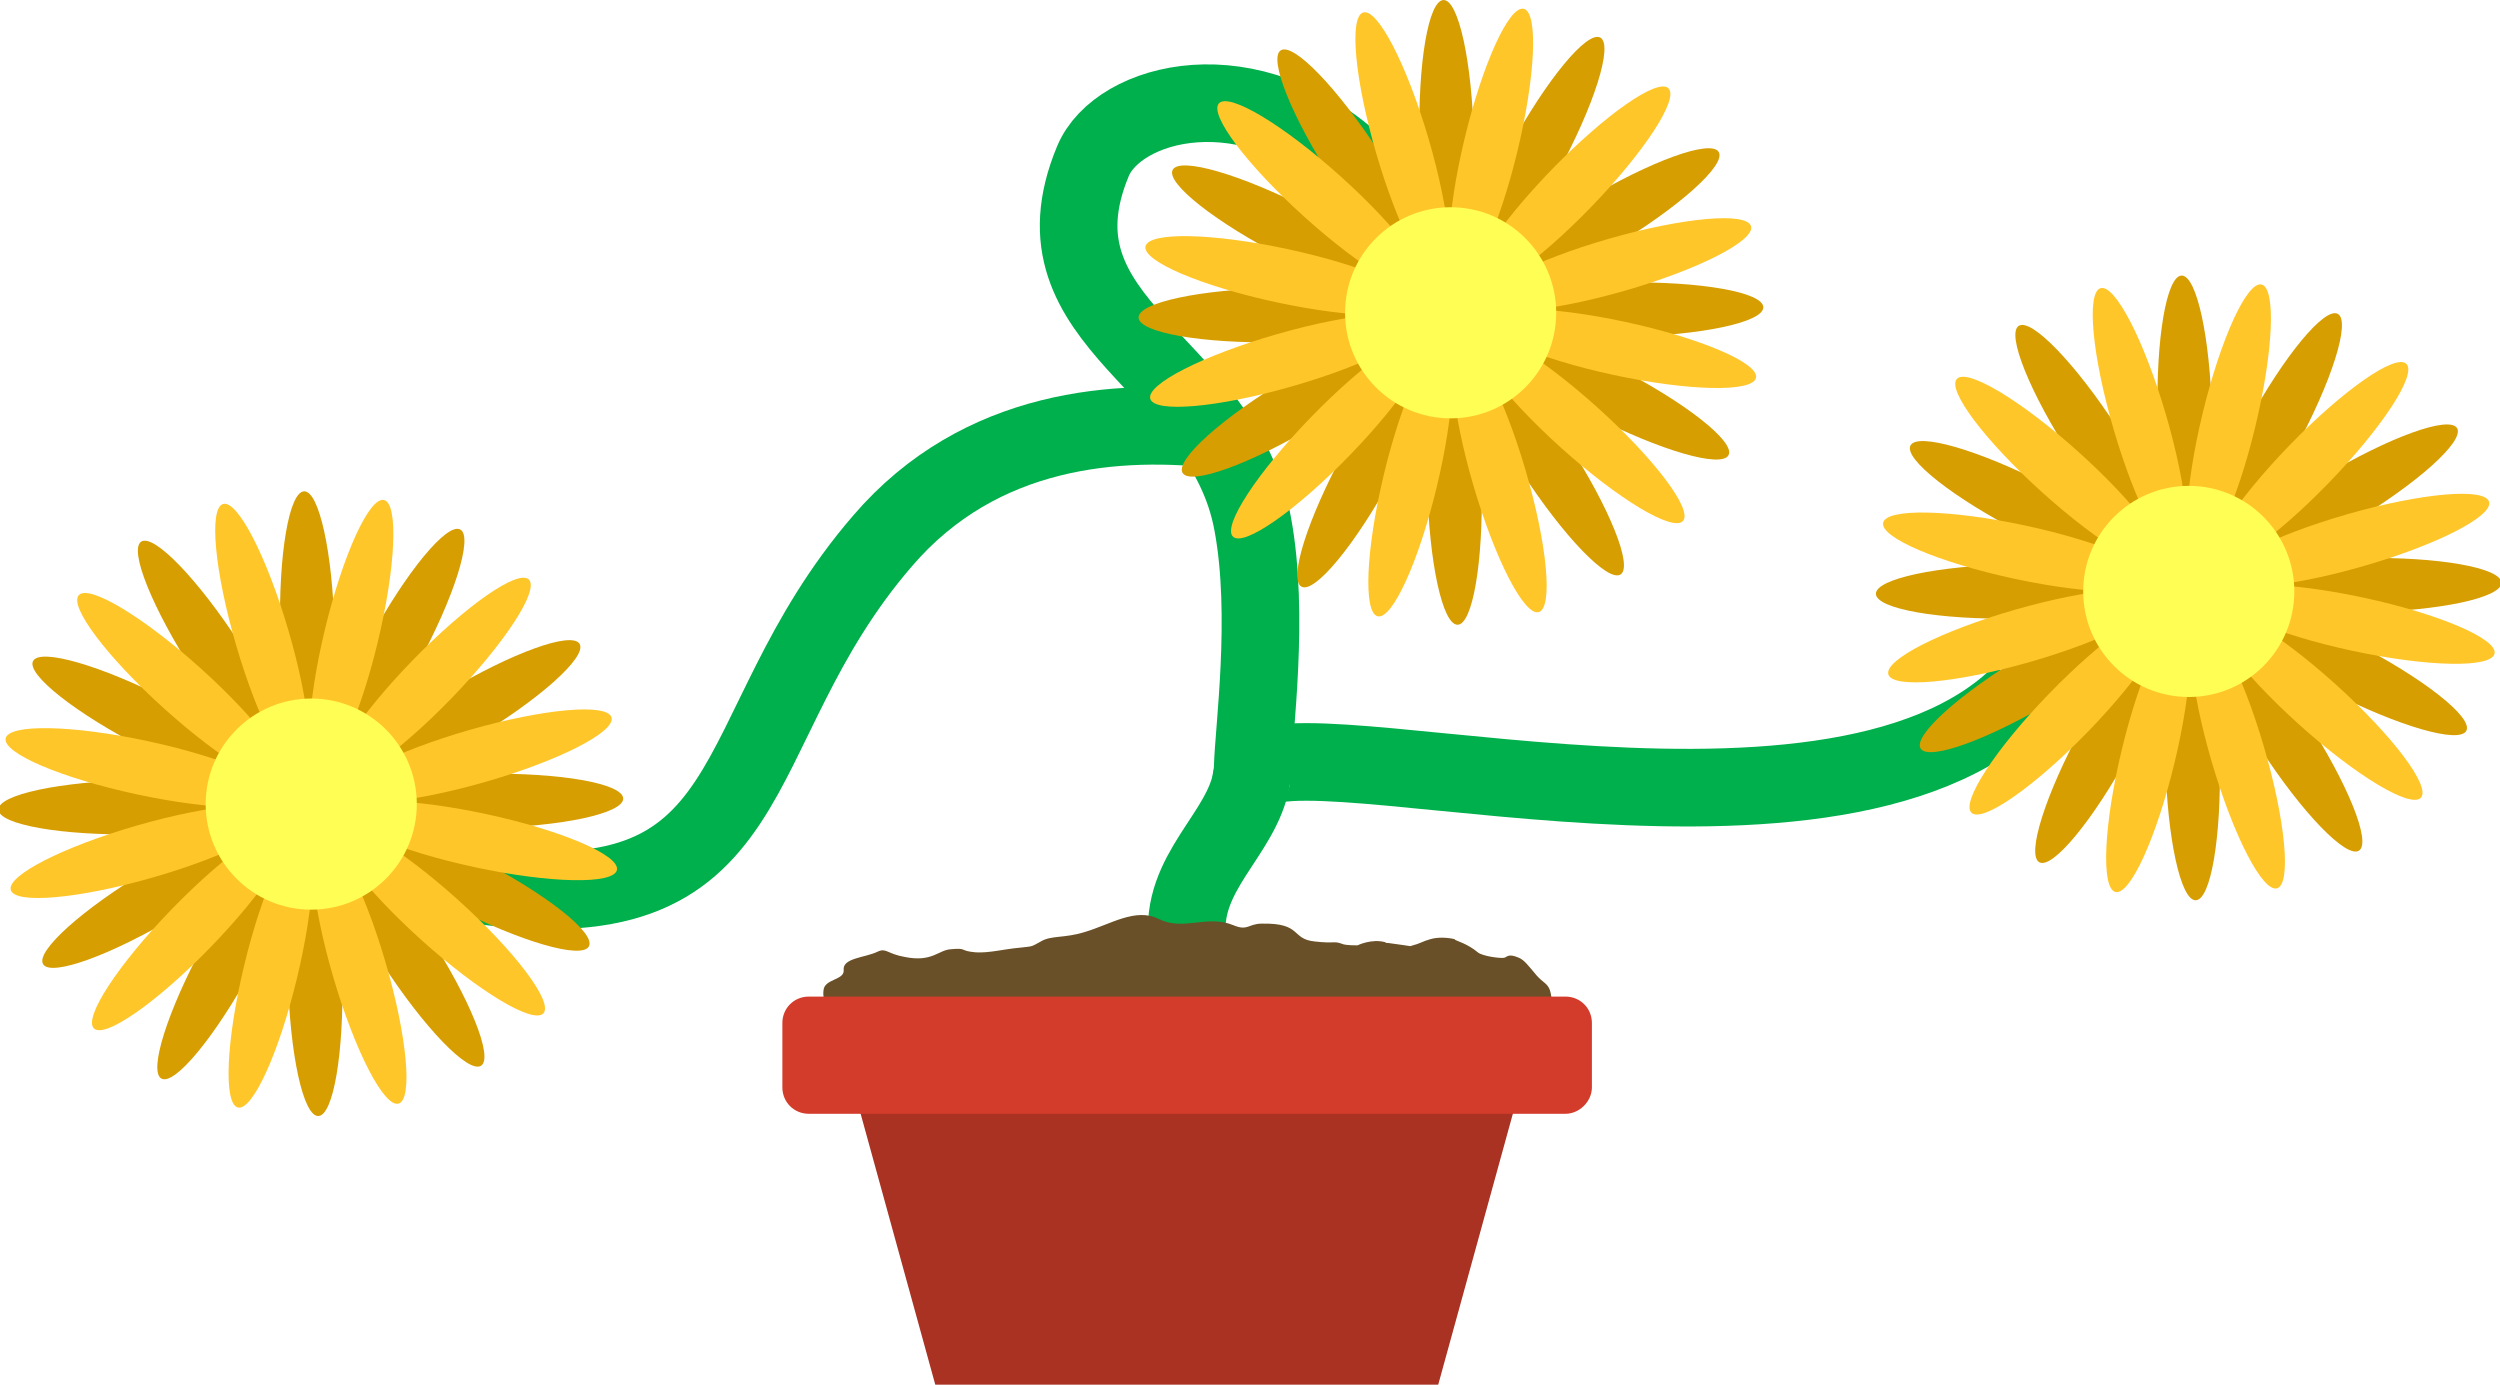
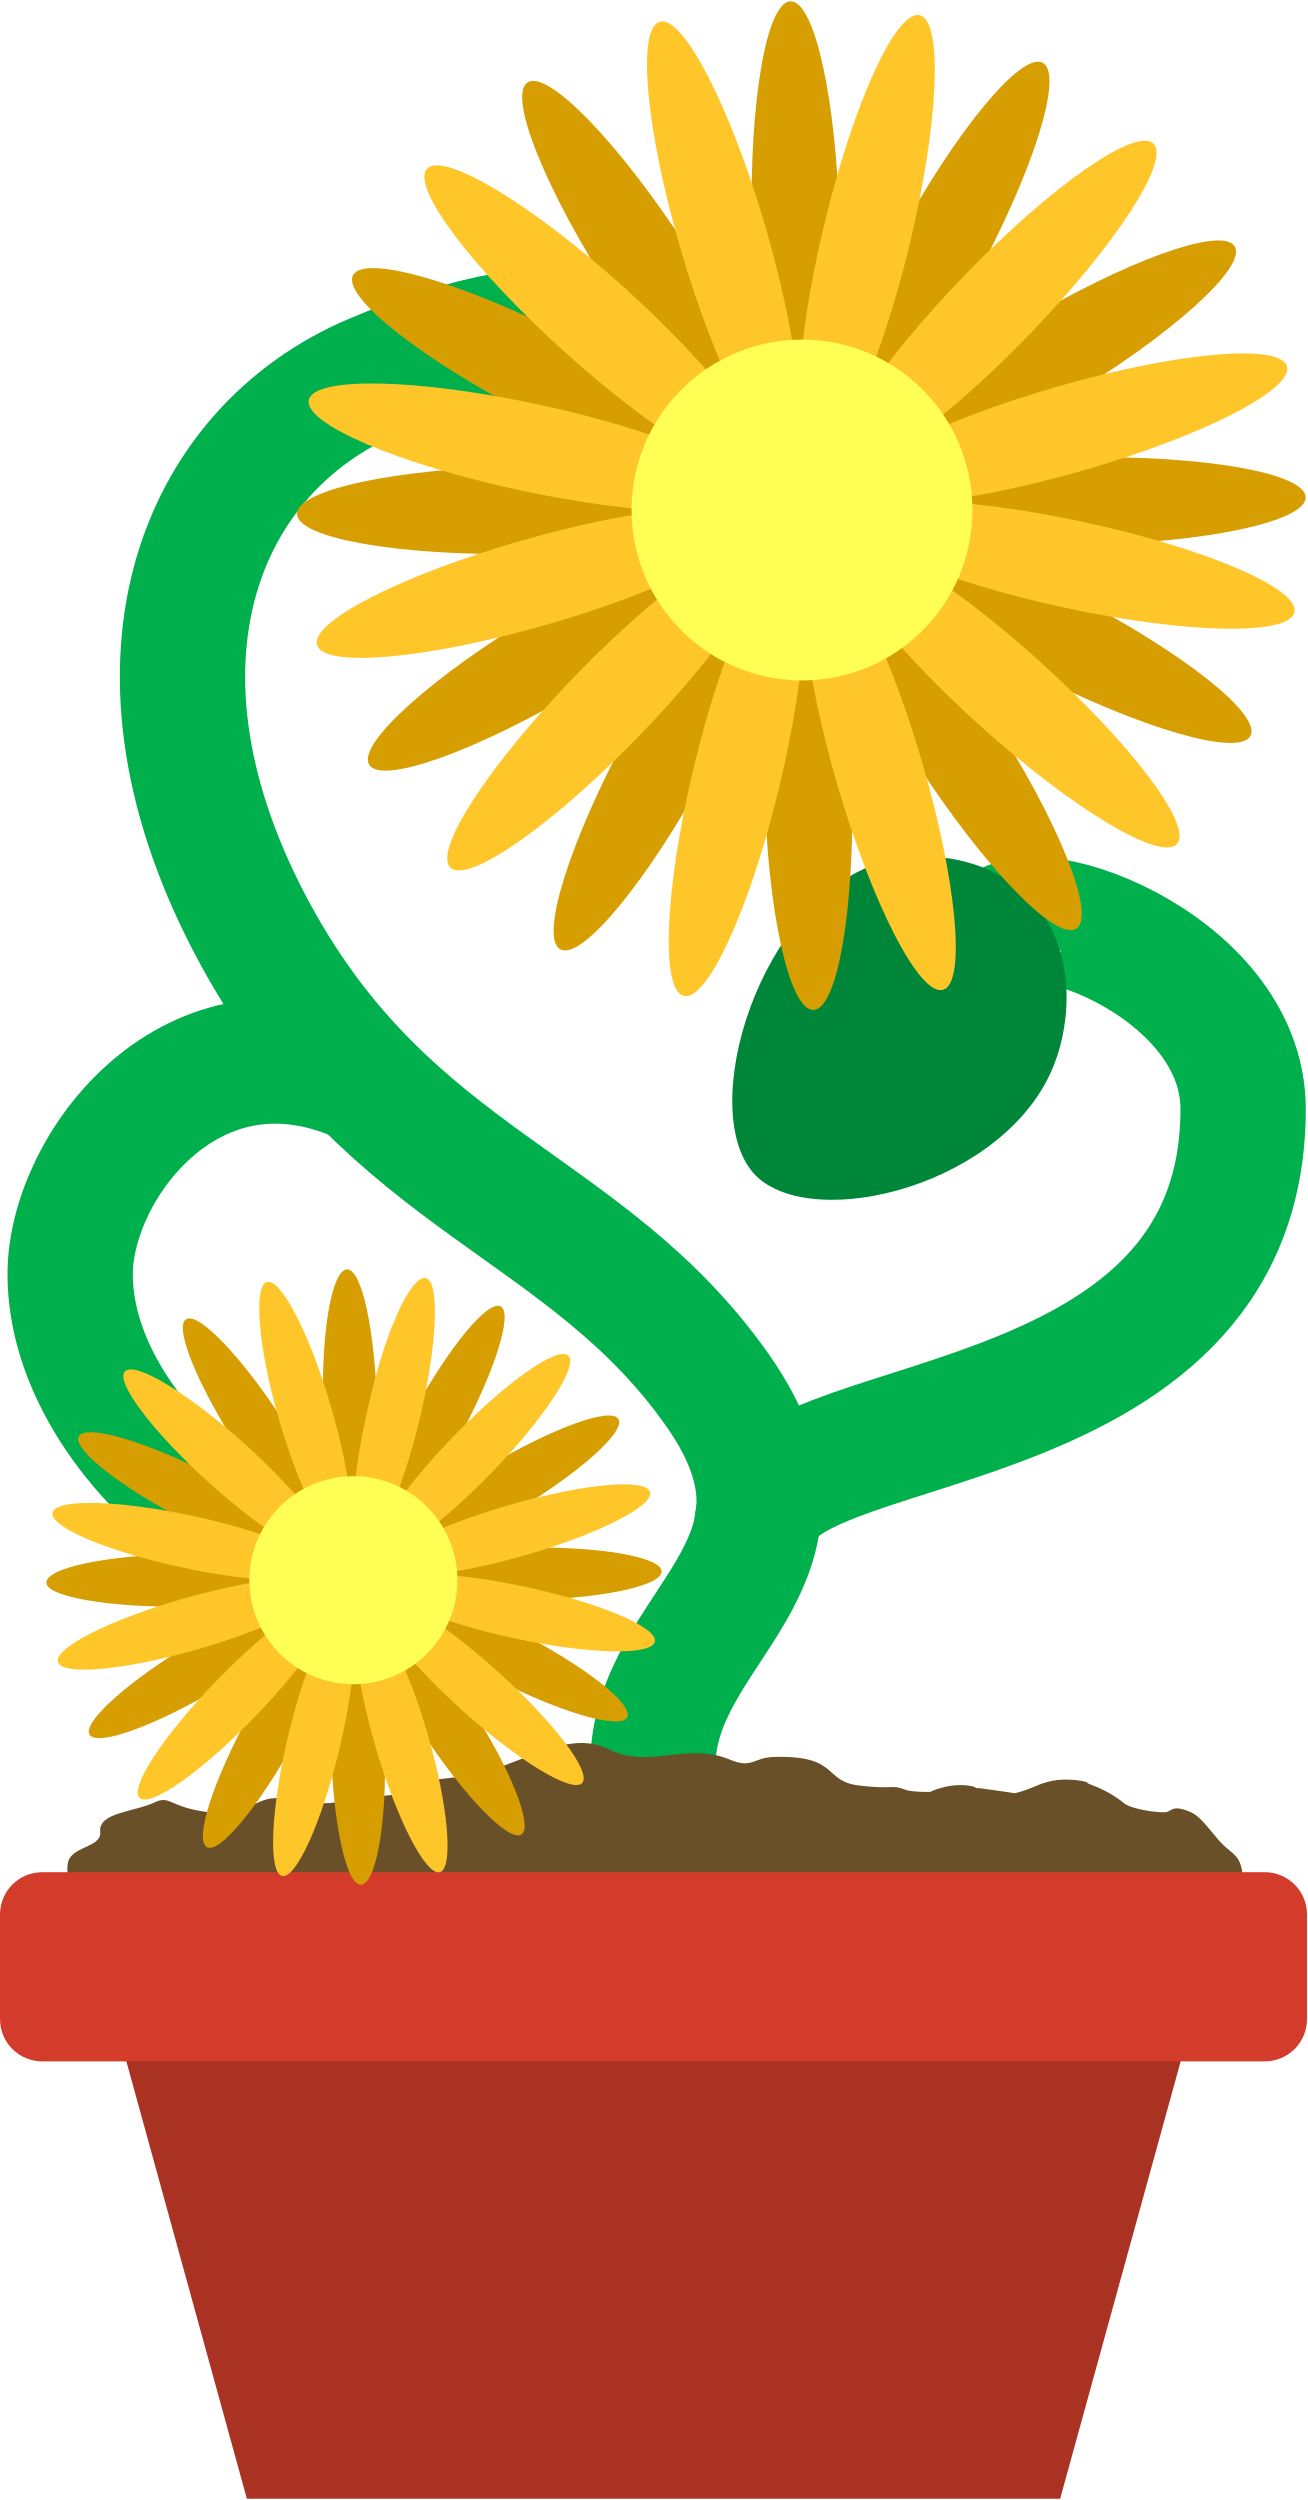
- <svg xmlns="http://www.w3.org/2000/svg" version="1.1" id="new" x="0px" y="0px" viewBox="0 0 322.1 178.4" style="enable-background:new 0 0 322.1 178.4;" xml:space="preserve">
+ <svg xmlns="http://www.w3.org/2000/svg" version="1.1" x="0px" y="0px" viewBox="0 0 104.3 199.5" style="enable-background:new 0 0 104.3 199.5;" xml:space="preserve">
  <style type="text/css">
	.st0{fill:none;stroke:#00B04C;stroke-width:10;stroke-miterlimit:10;}
- 	.st1{fill:#6A5028;}
- 	.st2{fill:#A93223;}
- 	.st3{fill:#D33B2A;}
- 	.st4{fill:#D79E02;}
- 	.st5{fill:#FFC62A;}
- 	.st6{fill:#FFFE54;}
+ 	.st1{fill:#008639;}
+ 	.st2{fill:#6A5028;}
+ 	.st3{fill:#A93223;}
+ 	.st4{fill:#D33B2A;}
+ 	.st5{fill:#D79E02;}
+ 	.st6{fill:#FFC62A;}
+ 	.st7{fill:#FFFE54;}
</style>
-   <path class="st0" d="M152.9,119.6c0-8.3,8.2-13.1,8.5-20.7c0.1-4.7,2.2-19.6,0-31.4C157.6,46.6,132,42,140.8,20.8  c3.2-7.8,20.4-12.4,34.4,1" />
-   <path class="st1" d="M199.6,131.2c0.4-1.5,0.4-2.6,0.1-3.6c-0.3-0.9-0.9-1-1.7-1.9c-1.1-1.3-1.6-2-2.3-2.3c-1.4-0.6-1.5-0.1-1.9,0  c-0.5,0.1-2.8-0.2-3.4-0.7c-1.3-1.1-2.8-1.5-2.9-1.6c0,0,0,0,0,0c0,0,0,0-0.1-0.1c-0.8-0.2-2.1-0.3-3.1,0c-1.1,0.3-1.1,0.5-2.6,0.9  c0,0,0,0,0,0c0,0-1.3-0.2-2.8-0.4c-0.2,0-0.4,0-0.4-0.1c-1.8-0.5-3.6,0.4-3.6,0.4c-1.3,0-1.8-0.1-2-0.2c-1.1-0.4-0.9,0-3.5-0.3  c-3.1-0.3-1.6-2.4-6.8-2.3c-1.8,0-1.8,1-3.7,0.2c-3.4-1.4-6.4,0.8-9.6-0.8c-3-1.5-6.2,0.7-9.6,1.7c-2.6,0.8-4.3,0.4-5.6,1.2  c-1.3,0.7-0.9,0.6-2.7,0.8c-2.2,0.2-3.9,0.7-5.7,0.6c-2.2-0.2-1-0.6-3.2-0.4c-1.6,0.1-2.4,1.7-5.9,1c-2.3-0.4-2.4-1.2-3.5-0.7  c-1.6,0.8-4.6,0.8-4.4,2.4c0.1,1.3-2.5,1.1-2.6,2.6c-0.1,0.7,0.1,1.5,0.5,2.4c0,0,0.9,2,2.8,3.3C115.4,137.6,189.5,132,199.6,131.2z  " />
-   <polygon class="st2" points="185.3,178.4 120.5,178.4 109.7,139.2 196.1,139.2 " />
-   <path class="st3" d="M201.7,143.5h-97.5c-1.9,0-3.4-1.5-3.4-3.4v-8.3c0-1.9,1.5-3.4,3.4-3.4h97.5c1.9,0,3.4,1.5,3.4,3.4v8.3  C205.1,141.9,203.5,143.5,201.7,143.5z" />
-   <path class="st0" d="M161.2,100.6c0.2-9.6,74.2,14.1,99.4-11.4" />
-   <path class="st0" d="M157.6,55.4c-13.5-1.6-31.3-0.4-43.9,14.3c-21.4,24.8-13.8,50.2-53.7,44.1" />
-   <ellipse id="petals_144_" transform="matrix(0.8388 -0.5445 0.5445 0.8388 16.4284 98.6469)" class="st4" cx="174.8" cy="21.6" rx="3.5" ry="18" />
-   <ellipse id="petals_143_" transform="matrix(0.8388 -0.5445 0.5445 0.8388 5.007156e-03 117.8633)" class="st4" cx="199" cy="58.9" rx="3.5" ry="18" />
-   <ellipse id="petals_142_" transform="matrix(0.4563 -0.8898 0.8898 0.4563 64.0704 165.0535)" class="st4" cx="167.1" cy="30.1" rx="3.5" ry="18" />
-   <ellipse id="petals_141_" transform="matrix(0.4563 -0.8898 0.8898 0.4563 67.5286 211.3457)" class="st4" cx="206.7" cy="50.4" rx="3.5" ry="18" />
-   <ellipse id="petals_140_" transform="matrix(0.9998 -1.749077e-02 1.749077e-02 0.9998 -0.6857 2.8862)" class="st4" cx="164.7" cy="40.6" rx="18" ry="3.5" />
-   <ellipse id="petals_139_" transform="matrix(0.9998 -1.749077e-02 1.749077e-02 0.9998 -0.6652 3.6646)" class="st4" cx="209.2" cy="39.9" rx="18" ry="3.5" />
-   <ellipse id="petals_138_" transform="matrix(0.8584 -0.513 0.513 0.8584 -2.7445 93.3999)" class="st4" cx="167.8" cy="51.7" rx="18" ry="3.5" />
-   <ellipse id="petals_137_" transform="matrix(0.8584 -0.513 0.513 0.8584 14.3823 109.7696)" class="st4" cx="206" cy="28.8" rx="18" ry="3.5" />
-   <ellipse id="petals_136_" transform="matrix(0.478 -0.8784 0.8784 0.478 39.4882 186.053)" class="st4" cx="176.3" cy="59.8" rx="18" ry="3.5" />
-   <ellipse id="petals_135_" transform="matrix(0.478 -0.8784 0.8784 0.478 84.9438 184.3311)" class="st4" cx="197.6" cy="20.7" rx="18" ry="3.5" />
-   <ellipse id="petals_134_" transform="matrix(0.9997 -2.281180e-02 2.281180e-02 0.9997 -1.3771 4.2917)" class="st4" cx="187.4" cy="62.5" rx="3.5" ry="18" />
-   <ellipse id="petals_133_" transform="matrix(0.9997 -2.281180e-02 2.281180e-02 0.9997 -0.3621 4.2569)" class="st4" cx="186.4" cy="18" rx="3.5" ry="18" />
-   <ellipse id="petals_132_" transform="matrix(0.6691 -0.7432 0.7432 0.6691 37.532 135.0092)" class="st5" cx="170.4" cy="25.4" rx="3.5" ry="18" />
-   <ellipse id="petals_131_" transform="matrix(0.6691 -0.7432 0.7432 0.6691 26.3434 169.4548)" class="st5" cx="203.5" cy="55.1" rx="3.5" ry="18" />
-   <ellipse id="petals_130_" transform="matrix(0.2102 -0.9777 0.9777 0.2102 95.6551 189.5561)" class="st5" cx="165.2" cy="35.6" rx="3.5" ry="18" />
-   <ellipse id="petals_129_" transform="matrix(0.2102 -0.9777 0.9777 0.2102 120.8791 239.4986)" class="st5" cx="208.7" cy="44.9" rx="3.5" ry="18" />
-   <ellipse id="petals_128_" transform="matrix(0.9612 -0.2759 0.2759 0.9612 -6.3758 47.4756)" class="st5" cx="165.5" cy="46.4" rx="18" ry="3.5" />
-   <ellipse id="petals_127_" transform="matrix(0.9612 -0.2759 0.2759 0.9612 -1.3245 58.8064)" class="st5" cx="208.3" cy="34.1" rx="18" ry="3.5" />
-   <ellipse id="petals_126_" transform="matrix(0.6962 -0.7179 0.7179 0.6962 11.7141 140.1412)" class="st5" cx="171.4" cy="56.2" rx="18" ry="3.5" />
-   <ellipse id="petals_125_" transform="matrix(0.6962 -0.7179 0.7179 0.6962 44.0729 152.6801)" class="st5" cx="202.4" cy="24.3" rx="18" ry="3.5" />
-   <ellipse id="petals_124_" transform="matrix(0.2341 -0.9722 0.9722 0.2341 78.9963 224.0603)" class="st5" cx="181.7" cy="61.9" rx="18" ry="3.5" />
-   <ellipse id="petals_123_" transform="matrix(0.2341 -0.9722 0.9722 0.2341 129.0571 201.0416)" class="st5" cx="192.1" cy="18.6" rx="18" ry="3.5" />
-   <ellipse id="petals_122_" transform="matrix(0.9597 -0.2811 0.2811 0.9597 -9.5307 56.7755)" class="st5" cx="193.2" cy="61.6" rx="3.5" ry="18" />
-   <ellipse id="petals_121_" transform="matrix(0.9597 -0.2811 0.2811 0.9597 1.9729 51.5366)" class="st5" cx="180.7" cy="18.9" rx="3.5" ry="18" />
-   <ellipse id="petals_120_" transform="matrix(0.8388 -0.5445 0.5445 0.8388 12.4103 156.1484)" class="st4" cx="269.9" cy="57.1" rx="3.5" ry="18" />
-   <ellipse id="petals_119_" transform="matrix(0.8388 -0.5445 0.5445 0.8388 -4.0131 175.3648)" class="st4" cx="294.1" cy="94.5" rx="3.5" ry="18" />
-   <ellipse id="petals_118_" transform="matrix(0.4563 -0.8898 0.8898 0.4563 84.1468 268.985)" class="st4" cx="262.2" cy="65.6" rx="3.5" ry="18" />
-   <ellipse id="petals_117_" transform="matrix(0.4563 -0.8898 0.8898 0.4563 87.605 315.2772)" class="st4" cx="301.8" cy="85.9" rx="3.5" ry="18" />
-   <ellipse id="petals_116_" transform="matrix(0.9998 -1.749077e-02 1.749077e-02 0.9998 -1.2927 4.5549)" class="st4" cx="259.7" cy="76.2" rx="18" ry="3.5" />
-   <ellipse id="petals_115_" transform="matrix(0.9998 -1.749077e-02 1.749077e-02 0.9998 -1.2722 5.3333)" class="st4" cx="304.3" cy="75.4" rx="18" ry="3.5" />
-   <ellipse id="petals_114_" transform="matrix(0.8584 -0.513 0.513 0.8584 -7.5087 147.2126)" class="st4" cx="262.9" cy="87.2" rx="18" ry="3.5" />
-   <ellipse id="petals_113_" transform="matrix(0.8584 -0.513 0.513 0.8584 9.618 163.5824)" class="st4" cx="301.1" cy="64.4" rx="18" ry="3.5" />
-   <ellipse id="petals_112_" transform="matrix(0.478 -0.8784 0.8784 0.478 57.9137 288.1286)" class="st4" cx="271.4" cy="95.3" rx="18" ry="3.5" />
-   <ellipse id="petals_111_" transform="matrix(0.478 -0.8784 0.8784 0.478 103.3692 286.4067)" class="st4" cx="292.6" cy="56.2" rx="18" ry="3.5" />
-   <ellipse id="petals_110_" transform="matrix(0.9997 -2.281180e-02 2.281180e-02 0.9997 -2.163 6.4701)" class="st4" cx="282.5" cy="98" rx="3.5" ry="18" />
-   <ellipse id="petals_109_" transform="matrix(0.9997 -2.281180e-02 2.281180e-02 0.9997 -1.148 6.4354)" class="st4" cx="281.5" cy="53.5" rx="3.5" ry="18" />
-   <ellipse id="petals_108_" transform="matrix(0.6691 -0.7432 0.7432 0.6691 42.5892 217.4391)" class="st5" cx="265.5" cy="60.9" rx="3.5" ry="18" />
-   <ellipse id="petals_107_" transform="matrix(0.6691 -0.7432 0.7432 0.6691 31.4006 251.8846)" class="st5" cx="298.5" cy="90.7" rx="3.5" ry="18" />
-   <ellipse id="petals_106_" transform="matrix(0.2102 -0.9777 0.9777 0.2102 136.0137 310.5877)" class="st5" cx="260.2" cy="71.1" rx="3.5" ry="18" />
-   <ellipse id="petals_105_" transform="matrix(0.2102 -0.9777 0.9777 0.2102 161.2378 360.5303)" class="st5" cx="303.8" cy="80.5" rx="3.5" ry="18" />
-   <ellipse id="petals_104_" transform="matrix(0.9612 -0.2759 0.2759 0.9612 -12.4898 75.0953)" class="st5" cx="260.6" cy="81.9" rx="18" ry="3.5" />
-   <ellipse id="petals_103_" transform="matrix(0.9612 -0.2759 0.2759 0.9612 -7.4385 86.4261)" class="st5" cx="303.4" cy="69.6" rx="18" ry="3.5" />
-   <ellipse id="petals_102_" transform="matrix(0.6962 -0.7179 0.7179 0.6962 15.095 219.2016)" class="st5" cx="266.5" cy="91.8" rx="18" ry="3.5" />
-   <ellipse id="petals_101_" transform="matrix(0.6962 -0.7179 0.7179 0.6962 47.4538 231.7405)" class="st5" cx="297.5" cy="59.8" rx="18" ry="3.5" />
-   <ellipse id="petals_100_" transform="matrix(0.2341 -0.9722 0.9722 0.2341 117.2795 343.7272)" class="st5" cx="276.8" cy="97.4" rx="18" ry="3.5" />
-   <ellipse id="petals_99_" transform="matrix(0.2341 -0.9722 0.9722 0.2341 167.3404 320.7086)" class="st5" cx="287.2" cy="54.1" rx="18" ry="3.5" />
-   <ellipse id="petals_98_" transform="matrix(0.9597 -0.2811 0.2811 0.9597 -15.6853 84.9339)" class="st5" cx="288.3" cy="97.2" rx="3.5" ry="18" />
-   <ellipse id="petals_97_" transform="matrix(0.9597 -0.2811 0.2811 0.9597 -4.1817 79.6951)" class="st5" cx="275.7" cy="54.4" rx="3.5" ry="18" />
-   <circle class="st6" cx="282" cy="76.2" r="13.6" />
-   <circle class="st6" cx="186.9" cy="40.3" r="13.6" />
-   <ellipse id="petals_47_" transform="matrix(0.8388 -0.5445 0.5445 0.8388 -41.7171 28.9134)" class="st4" cx="28" cy="84.9" rx="3.5" ry="18" />
-   <ellipse id="petals_46_" transform="matrix(0.8388 -0.5445 0.5445 0.8388 -58.1405 48.1299)" class="st4" cx="52.2" cy="122.2" rx="3.5" ry="18" />
-   <ellipse id="petals_45_" transform="matrix(0.4563 -0.8898 0.8898 0.4563 -72.0964 68.8298)" class="st4" cx="20.3" cy="93.4" rx="3.5" ry="18" />
-   <ellipse id="petals_44_" transform="matrix(0.4563 -0.8898 0.8898 0.4563 -68.6382 115.122)" class="st4" cx="59.9" cy="113.7" rx="3.5" ry="18" />
-   <ellipse id="petals_43_" transform="matrix(0.9998 -1.749077e-02 1.749077e-02 0.9998 -1.8157 0.3278)" class="st4" cx="17.8" cy="104" rx="18" ry="3.5" />
-   <ellipse id="petals_42_" transform="matrix(0.9998 -1.749077e-02 1.749077e-02 0.9998 -1.7952 1.1062)" class="st4" cx="62.3" cy="103.2" rx="18" ry="3.5" />
-   <ellipse id="petals_41_" transform="matrix(0.8584 -0.513 0.513 0.8584 -56.0191 27.045)" class="st4" cx="21" cy="115" rx="18" ry="3.5" />
-   <ellipse id="petals_40_" transform="matrix(0.8584 -0.513 0.513 0.8584 -38.8924 43.4147)" class="st4" cx="59.2" cy="92.2" rx="18" ry="3.5" />
-   <ellipse id="petals_39_" transform="matrix(0.478 -0.8784 0.8784 0.478 -92.7782 90.1379)" class="st4" cx="29.4" cy="123.1" rx="18" ry="3.5" />
-   <ellipse id="petals_38_" transform="matrix(0.478 -0.8784 0.8784 0.478 -47.3227 88.416)" class="st4" cx="50.7" cy="84" rx="18" ry="3.5" />
-   <ellipse id="petals_37_" transform="matrix(0.9997 -2.281180e-02 2.281180e-02 0.9997 -2.8598 0.9587)" class="st4" cx="40.6" cy="125.8" rx="3.5" ry="18" />
-   <ellipse id="petals_36_" transform="matrix(0.9997 -2.281180e-02 2.281180e-02 0.9997 -1.8448 0.924)" class="st4" cx="39.6" cy="81.3" rx="3.5" ry="18" />
-   <ellipse id="petals_35_" transform="matrix(0.6691 -0.7432 0.7432 0.6691 -58.1152 46.8421)" class="st5" cx="23.5" cy="88.7" rx="3.5" ry="18" />
-   <ellipse id="petals_34_" transform="matrix(0.6691 -0.7432 0.7432 0.6691 -69.3037 81.2877)" class="st5" cx="56.6" cy="118.5" rx="3.5" ry="18" />
-   <ellipse id="petals_33_" transform="matrix(0.2102 -0.9777 0.9777 0.2102 -82.2125 96.018)" class="st5" cx="18.3" cy="98.9" rx="3.5" ry="18" />
-   <ellipse id="petals_32_" transform="matrix(0.2102 -0.9777 0.9777 0.2102 -56.9884 145.9606)" class="st5" cx="61.8" cy="108.3" rx="3.5" ry="18" />
-   <ellipse id="petals_31_" transform="matrix(0.9612 -0.2759 0.2759 0.9612 -29.5499 9.4174)" class="st5" cx="18.7" cy="109.7" rx="18" ry="3.5" />
-   <ellipse id="petals_30_" transform="matrix(0.9612 -0.2759 0.2759 0.9612 -24.4986 20.7482)" class="st5" cx="61.5" cy="97.4" rx="18" ry="3.5" />
-   <ellipse id="petals_29_" transform="matrix(0.6962 -0.7179 0.7179 0.6962 -78.3531 53.9753)" class="st5" cx="24.6" cy="119.6" rx="18" ry="3.5" />
-   <ellipse id="petals_28_" transform="matrix(0.6962 -0.7179 0.7179 0.6962 -45.9943 66.5142)" class="st5" cx="55.6" cy="87.6" rx="18" ry="3.5" />
-   <ellipse id="petals_27_" transform="matrix(0.2341 -0.9722 0.9722 0.2341 -95.0242 129.8098)" class="st5" cx="34.9" cy="125.2" rx="18" ry="3.5" />
-   <ellipse id="petals_26_" transform="matrix(0.2341 -0.9722 0.9722 0.2341 -44.9633 106.7911)" class="st5" cx="45.3" cy="81.9" rx="18" ry="3.5" />
-   <ellipse id="petals_25_" transform="matrix(0.9597 -0.2811 0.2811 0.9597 -33.246 18.0606)" class="st5" cx="46.3" cy="124.9" rx="3.5" ry="18" />
-   <ellipse id="petals_4_" transform="matrix(0.9597 -0.2811 0.2811 0.9597 -21.7425 12.8218)" class="st5" cx="33.8" cy="82.2" rx="3.5" ry="18" />
-   <circle class="st6" cx="40.1" cy="103.6" r="13.6" />
+   <g id="stem">
+     <path class="st0" d="M52.1,140.9c0-11.2,14.9-16,5.2-29.9C46.8,96,31.2,94.4,20.4,74.6C8.8,53.3,15.8,35.9,29.9,30   c15.9-6.7,23.1-3.2,30.7,1.7" />
+     <path class="st0" d="M60.4,121.8c0.2-9.6,38.8-5.7,38.8-33.3c0-11.8-18.4-18-19.4-13.8" />
+     <path class="st0" d="M29.2,86.4c-13.8-6.5-23.7,6.8-23.6,15.4c0.1,12.5,15.1,23.9,21.5,22.2" />
+   </g>
+   <g id="buds">
+     <path class="st1" d="M82.3,71.8c-3.1-3.3-8.1-4-11.6-3.1c-10.1,2.7-15.3,20.1-10.4,25.1c4.6,4.6,20,0.8,23.8-8.8   C85.5,81.5,85.9,75.7,82.3,71.8z" />
+   </g>
+   <g id="pot">
+     <g id="dirt">
+       <path class="st2" d="M98.9,152.4c0.4-1.5,0.4-2.6,0.1-3.6c-0.3-0.9-0.9-1-1.7-1.9c-1.1-1.3-1.6-2-2.3-2.3c-1.4-0.6-1.5-0.1-1.9,0    c-0.5,0.1-2.8-0.2-3.4-0.7c-1.3-1.1-2.8-1.5-2.9-1.6c0,0,0,0,0,0c0,0,0,0-0.1-0.1c-0.8-0.2-2.1-0.3-3.1,0    c-1.1,0.3-1.1,0.5-2.6,0.9c0,0,0,0,0,0c0,0-1.3-0.2-2.8-0.4c-0.2,0-0.4,0-0.4-0.1c-1.8-0.5-3.6,0.4-3.6,0.4c-1.3,0-1.8-0.1-2-0.2    c-1.1-0.4-0.9,0-3.5-0.3c-3.1-0.3-1.6-2.4-6.8-2.3c-1.8,0-1.8,1-3.7,0.2c-3.4-1.4-6.4,0.8-9.6-0.8c-3-1.5-6.2,0.7-9.6,1.7    c-2.6,0.8-4.3,0.4-5.6,1.2c-1.3,0.7-0.9,0.6-2.7,0.8c-2.2,0.2-3.9,0.7-5.7,0.6c-2.2-0.2-1-0.6-3.2-0.4c-1.6,0.1-2.4,1.7-5.9,1    c-2.3-0.4-2.4-1.2-3.5-0.7c-1.6,0.8-4.6,0.8-4.4,2.4c0.1,1.3-2.5,1.1-2.6,2.6c-0.1,0.7,0.1,1.5,0.5,2.4c0,0,0.9,2,2.8,3.3    C14.6,158.7,88.7,153.2,98.9,152.4z" />
+     </g>
+     <polygon class="st3" points="84.6,199.4 19.7,199.4 8.9,160.2 95.4,160.2  " />
+     <path class="st4" d="M100.9,164.5H3.4c-1.9,0-3.4-1.5-3.4-3.4v-8.3c0-1.9,1.5-3.4,3.4-3.4h97.5c1.9,0,3.4,1.5,3.4,3.4v8.3   C104.3,163,102.8,164.5,100.9,164.5z" />
+   </g>
+   <g id="flowers">
+     <ellipse id="petals_120_" transform="matrix(0.8388 -0.5445 0.5445 0.8388 -3.4463 31.7354)" class="st5" cx="51.9" cy="21.7" rx="3.5" ry="18" />
+     <ellipse id="petals_119_" transform="matrix(0.8388 -0.5445 0.5445 0.8388 -19.8698 50.9519)" class="st5" cx="76.1" cy="59" rx="3.5" ry="18" />
+     <ellipse id="petals_118_" transform="matrix(0.4563 -0.8898 0.8898 0.4563 -2.8538 55.7297)" class="st5" cx="44.2" cy="30.2" rx="3.5" ry="18" />
+     <ellipse id="petals_117_" transform="matrix(0.4563 -0.8898 0.8898 0.4563 0.6045 102.0219)" class="st5" cx="83.8" cy="50.5" rx="3.5" ry="18" />
+     <ellipse id="petals_116_" transform="matrix(0.9998 -1.749077e-02 1.749077e-02 0.9998 -0.7063 0.7361)" class="st5" cx="41.7" cy="40.7" rx="18" ry="3.5" />
+     <ellipse id="petals_115_" transform="matrix(0.9998 -1.749077e-02 1.749077e-02 0.9998 -0.6859 1.5146)" class="st5" cx="86.2" cy="40" rx="18" ry="3.5" />
+     <ellipse id="petals_114_" transform="matrix(0.8584 -0.513 0.513 0.8584 -20.2059 30.3543)" class="st5" cx="44.9" cy="51.8" rx="18" ry="3.5" />
+     <ellipse id="petals_113_" transform="matrix(0.8584 -0.513 0.513 0.8584 -3.0792 46.724)" class="st5" cx="83.1" cy="28.9" rx="18" ry="3.5" />
+     <ellipse id="petals_112_" transform="matrix(0.478 -0.8784 0.8784 0.478 -24.7753 78.1322)" class="st5" cx="53.3" cy="59.9" rx="18" ry="3.5" />
+     <ellipse id="petals_111_" transform="matrix(0.478 -0.8784 0.8784 0.478 20.6802 76.4103)" class="st5" cx="74.6" cy="20.8" rx="18" ry="3.5" />
+     <ellipse id="petals_110_" transform="matrix(0.9997 -2.281180e-02 2.281180e-02 0.9997 -1.4115 1.4875)" class="st5" cx="64.5" cy="62.6" rx="3.5" ry="18" />
+     <ellipse id="petals_109_" transform="matrix(0.9997 -2.281180e-02 2.281180e-02 0.9997 -0.3965 1.4528)" class="st5" cx="63.5" cy="18.1" rx="3.5" ry="18" />
+     <ellipse id="petals_108_" transform="matrix(0.6691 -0.7432 0.7432 0.6691 -3.2254 43.686)" class="st6" cx="47.4" cy="25.5" rx="3.5" ry="18" />
+     <ellipse id="petals_107_" transform="matrix(0.6691 -0.7432 0.7432 0.6691 -14.414 78.1316)" class="st6" cx="80.5" cy="55.3" rx="3.5" ry="18" />
+     <ellipse id="petals_106_" transform="matrix(0.2102 -0.9777 0.9777 0.2102 -1.5337 69.4589)" class="st6" cx="42.2" cy="35.7" rx="3.5" ry="18" />
+     <ellipse id="petals_105_" transform="matrix(0.2102 -0.9777 0.9777 0.2102 23.6903 119.4015)" class="st6" cx="85.7" cy="45" rx="3.5" ry="18" />
+     <ellipse id="petals_104_" transform="matrix(0.9612 -0.2759 0.2759 0.9612 -11.178 13.5583)" class="st6" cx="42.6" cy="46.5" rx="18" ry="3.5" />
+     <ellipse id="petals_103_" transform="matrix(0.9612 -0.2759 0.2759 0.9612 -6.1266 24.8891)" class="st6" cx="85.4" cy="34.2" rx="18" ry="3.5" />
+     <ellipse id="petals_102_" transform="matrix(0.6962 -0.7179 0.7179 0.6962 -25.7108 51.9266)" class="st6" cx="48.5" cy="56.3" rx="18" ry="3.5" />
+     <ellipse id="petals_101_" transform="matrix(0.6962 -0.7179 0.7179 0.6962 6.648 64.4654)" class="st6" cx="79.5" cy="24.4" rx="18" ry="3.5" />
+     <ellipse id="petals_100_" transform="matrix(0.2341 -0.9722 0.9722 0.2341 -15.2593 104.6289)" class="st6" cx="58.8" cy="62" rx="18" ry="3.5" />
+     <ellipse id="petals_99_" transform="matrix(0.2341 -0.9722 0.9722 0.2341 34.8016 81.6102)" class="st6" cx="69.2" cy="18.7" rx="18" ry="3.5" />
+     <ellipse id="petals_98_" transform="matrix(0.9597 -0.2811 0.2811 0.9597 -14.5155 22.23)" class="st6" cx="70.2" cy="61.7" rx="3.5" ry="18" />
+     <ellipse id="petals_97_" transform="matrix(0.9597 -0.2811 0.2811 0.9597 -3.012 16.9912)" class="st6" cx="57.7" cy="19" rx="3.5" ry="18" />
+     <circle class="st7" cx="64" cy="40.7" r="13.6" />
+     <ellipse id="petals_24_" transform="matrix(0.8388 -0.5445 0.5445 0.8388 -58.9573 29.7874)" class="st5" cx="20.8" cy="114.5" rx="2.1" ry="11" />
+     <path id="petals_23_" class="st5" d="M41.6,146.4c-1,0.6-4.5-3-7.8-8s-5.2-9.7-4.2-10.4c1-0.6,4.5,3,7.8,8S42.6,145.8,41.6,146.4" />
+     <ellipse id="petals_22_" transform="matrix(0.4563 -0.8898 0.8898 0.4563 -97.6916 79.3999)" class="st5" cx="16.1" cy="119.6" rx="2.1" ry="11" />
+     <ellipse id="petals_21_" transform="matrix(0.4563 -0.8898 0.8898 0.4563 -95.5815 107.6449)" class="st5" cx="40.3" cy="132" rx="2.1" ry="11" />
+     <path id="petals_20_" class="st5" d="M3.7,126.3c0-1.2,4.9-2.2,10.9-2.3s11,0.8,11,1.9c0,1.2-4.9,2.2-10.9,2.3S3.7,127.4,3.7,126.3   " />
+     <ellipse id="petals_19_" transform="matrix(0.9998 -1.749077e-02 1.749077e-02 0.9998 -2.1906 0.7503)" class="st5" cx="41.8" cy="125.6" rx="11" ry="2.1" />
+     <ellipse id="petals_18_" transform="matrix(0.8584 -0.513 0.513 0.8584 -65.786 27.3009)" class="st5" cx="16.6" cy="132.8" rx="11" ry="2.1" />
+     <ellipse id="petals_17_" transform="matrix(0.8584 -0.513 0.513 0.8584 -55.3363 37.2888)" class="st5" cx="39.9" cy="118.9" rx="11" ry="2.1" />
+     <path id="petals_16_" class="st5" d="M16.5,147.4c-1-0.6,0.5-5.3,3.4-10.6c2.9-5.3,6.1-9.2,7.1-8.6c1,0.6-0.5,5.3-3.4,10.6   C20.7,144.1,17.5,148,16.5,147.4" />
+     <ellipse id="petals_15_" transform="matrix(0.478 -0.8784 0.8784 0.478 -81.9411 89.9521)" class="st5" cx="34.7" cy="113.9" rx="11" ry="2.1" />
+     <path id="petals_14_" class="st5" d="M28.8,150.4c-1.2,0-2.2-4.9-2.4-10.9c-0.1-6.1,0.7-11,1.9-11c1.2,0,2.2,4.9,2.4,10.9   S30,150.4,28.8,150.4" />
+     <path id="petals_13_" class="st5" d="M27.7,101.3c1.2,0,2.2,4.9,2.4,10.9c0.1,6.1-0.7,11-1.9,11c-1.2,0-2.2-4.9-2.4-10.9   C25.6,106.3,26.5,101.3,27.7,101.3" />
+     <ellipse id="petals_12_" transform="matrix(0.6691 -0.7432 0.7432 0.6691 -80.7752 52.1054)" class="st6" cx="18.1" cy="116.8" rx="2.1" ry="11" />
+     <ellipse id="petals_11_" transform="matrix(0.6691 -0.7432 0.7432 0.6691 -87.6018 73.1222)" class="st6" cx="38.3" cy="134.9" rx="2.1" ry="11" />
+     <ellipse id="petals_10_" transform="matrix(0.2102 -0.9777 0.9777 0.2102 -108.4427 111.7384)" class="st6" cx="14.9" cy="123" rx="2.1" ry="11" />
+     <ellipse id="petals_9_" transform="matrix(0.2102 -0.9777 0.9777 0.2102 -93.0524 142.2106)" class="st6" cx="41.5" cy="128.7" rx="2.1" ry="11" />
+     <ellipse id="petals_8_" transform="matrix(0.9612 -0.2759 0.2759 0.9612 -35.1716 9.2156)" class="st6" cx="15.2" cy="129.6" rx="11" ry="2.1" />
+     <ellipse id="petals_7_" transform="matrix(0.9612 -0.2759 0.2759 0.9612 -32.0896 16.129)" class="st6" cx="41.3" cy="122.1" rx="11" ry="2.1" />
+     <ellipse id="petals_6_" transform="matrix(0.6962 -0.7179 0.7179 0.6962 -91.6393 54.6656)" class="st6" cx="18.8" cy="135.6" rx="11" ry="2.1" />
+     <ellipse id="petals_5_" transform="matrix(0.6962 -0.7179 0.7179 0.6962 -71.8958 62.3161)" class="st6" cx="37.7" cy="116.1" rx="11" ry="2.1" />
+     <path id="petals_4_" class="st6" d="M22.5,149.7c-1.1-0.3-0.9-5.3,0.5-11.2c1.4-5.9,3.5-10.4,4.6-10.2c1.1,0.3,0.9,5.3-0.5,11.2   C25.7,145.4,23.6,150,22.5,149.7" />
+     <path id="petals_3_" class="st6" d="M34,102c1.1,0.3,0.9,5.3-0.5,11.2c-1.4,5.9-3.5,10.4-4.6,10.2c-1.1-0.3-0.9-5.3,0.5-11.2   C30.7,106.3,32.8,101.7,34,102" />
+     <path id="petals_2_" class="st6" d="M35.1,149.4c-1.1,0.3-3.4-4.1-5.1-9.9c-1.7-5.8-2.2-10.8-1-11.1c1.1-0.3,3.4,4.1,5.1,9.9   C35.8,144.1,36.2,149.1,35.1,149.4" />
+     <path id="petals_1_" class="st6" d="M21.3,102.3c1.1-0.3,3.4,4.1,5.1,9.9c1.7,5.8,2.2,10.8,1,11.1c-1.1,0.3-3.4-4.1-5.1-9.9   S20.2,102.6,21.3,102.3" />
+     <circle class="st7" cx="28.2" cy="126.1" r="8.3" />
+   </g>
</svg>
